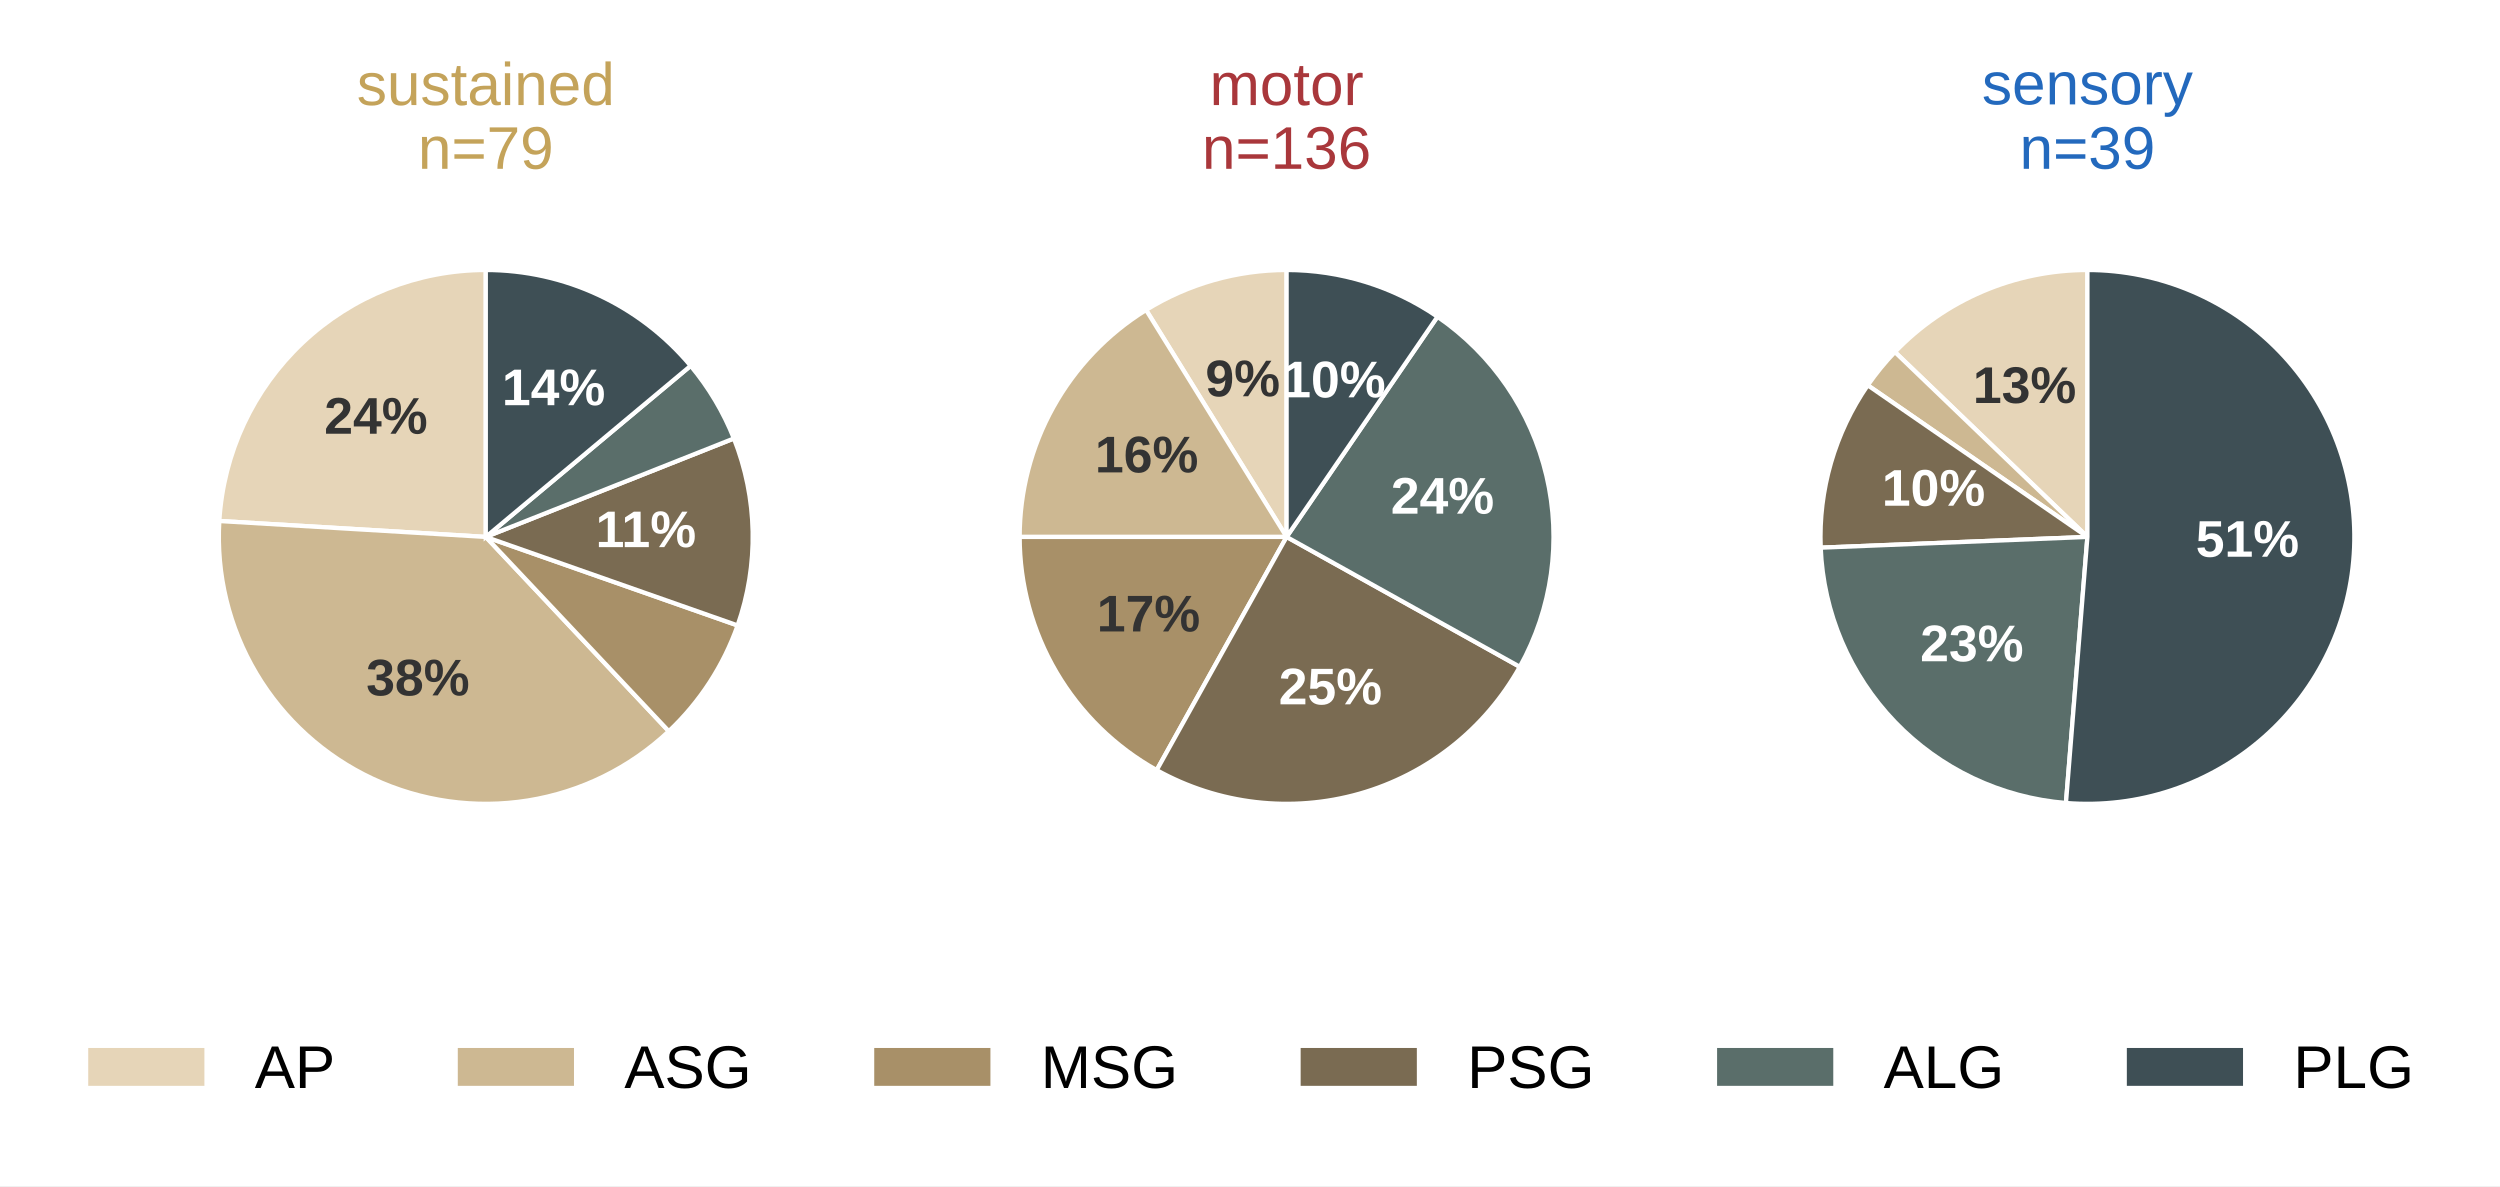
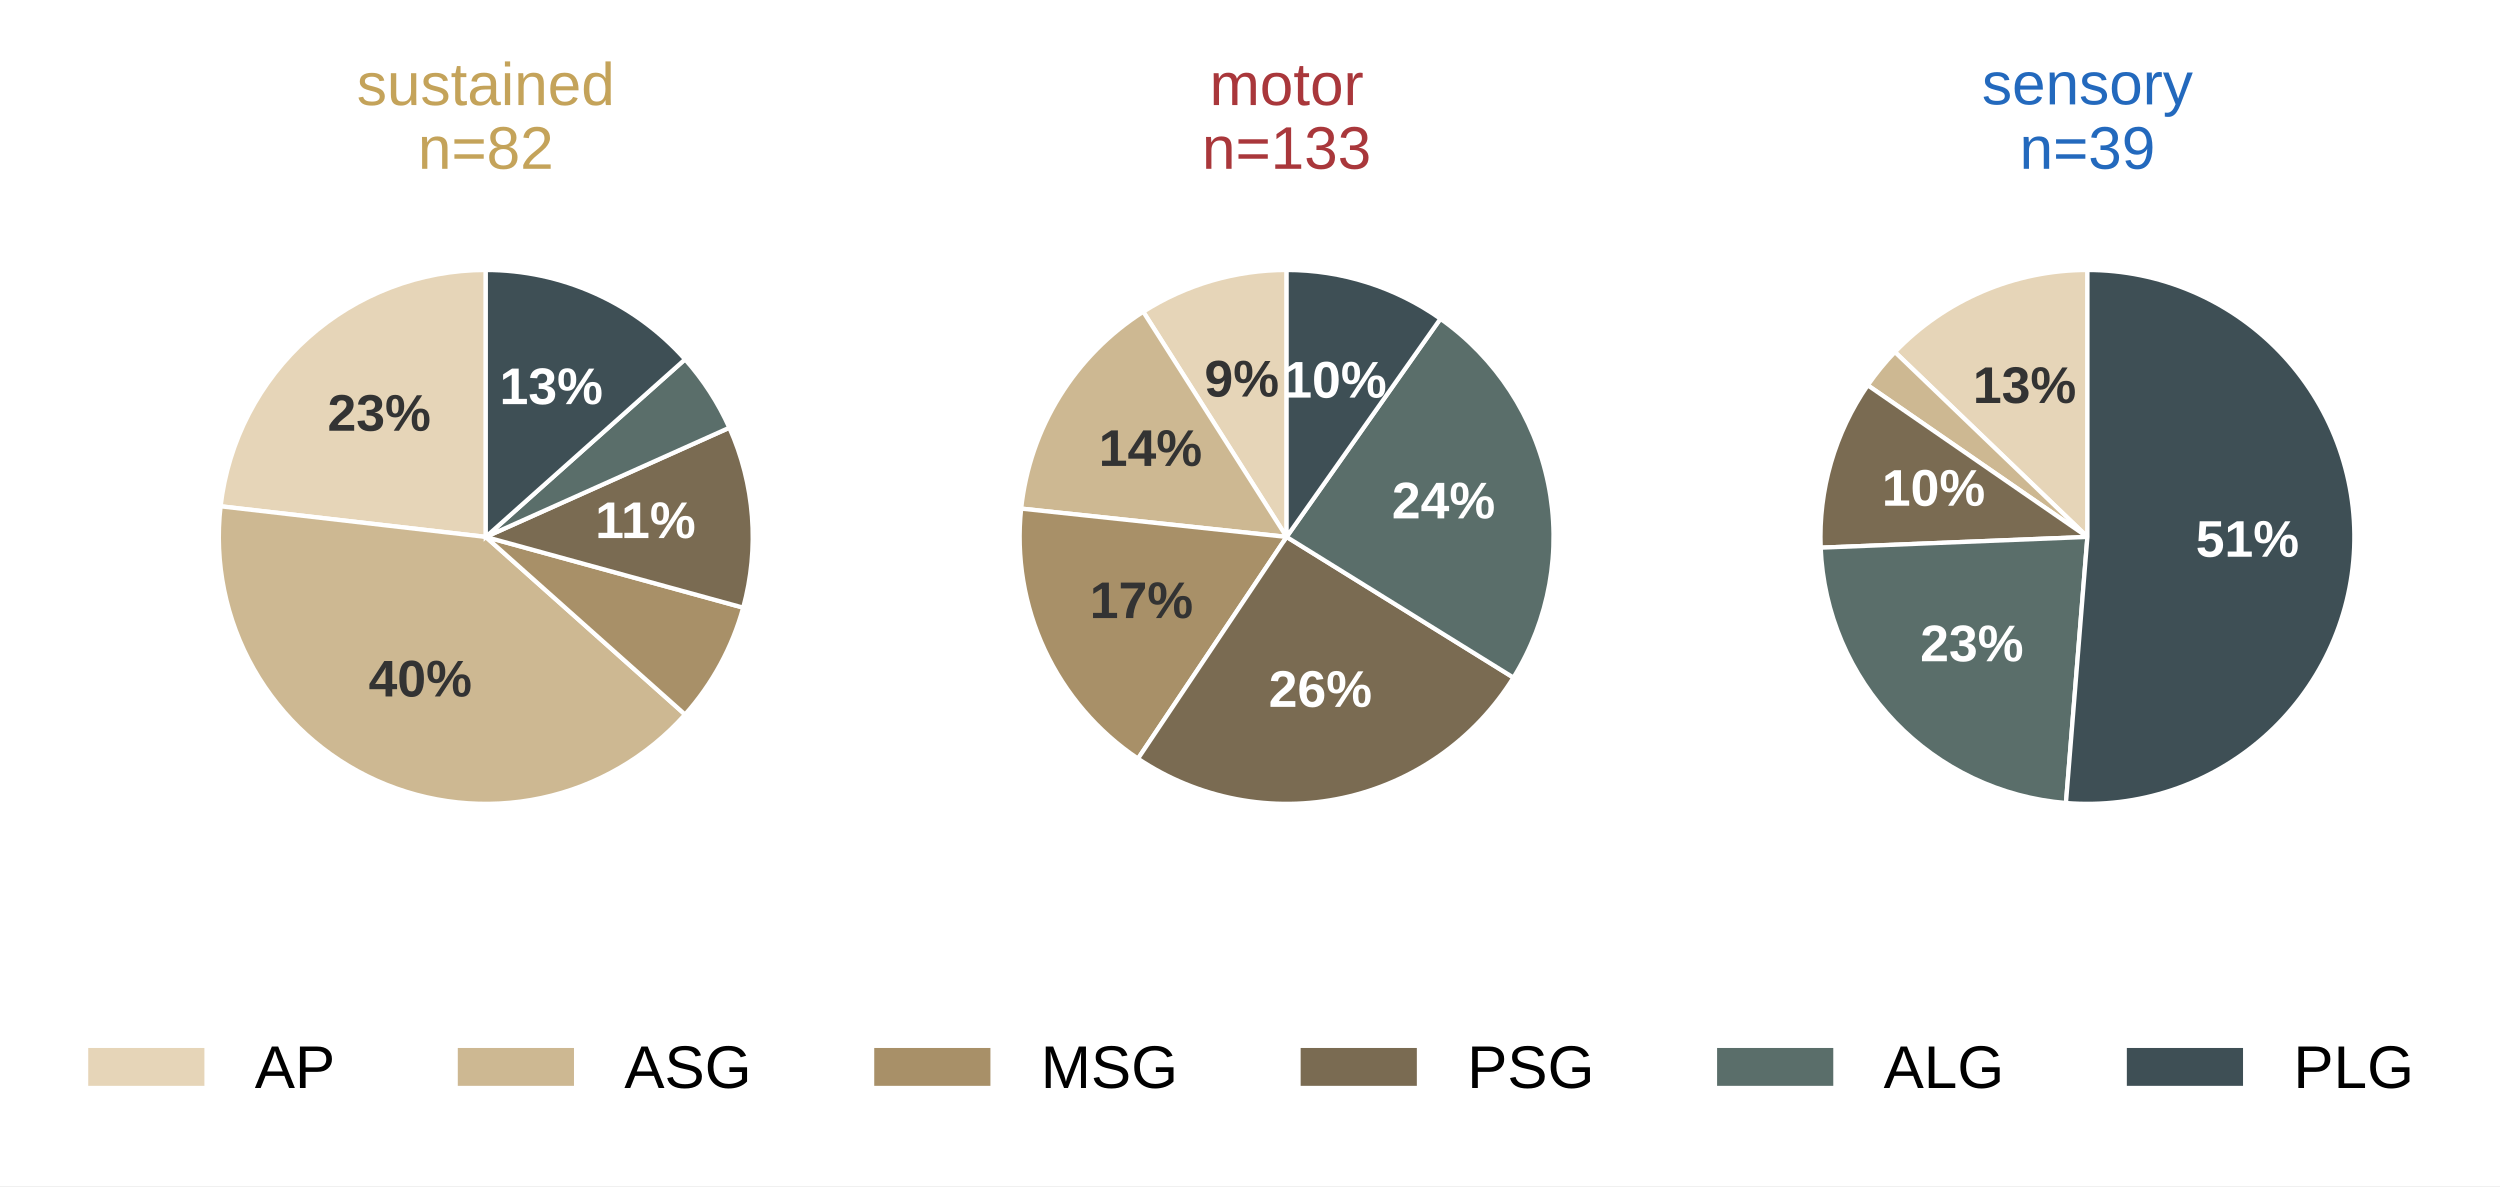
<svg xmlns="http://www.w3.org/2000/svg" width="290.462pt" height="137.799pt" viewBox="0 0 290.462 137.799" version="1.1">
  <defs>
    <style type="text/css">*{stroke-linejoin: round; stroke-linecap: butt}</style>
  </defs>
  <g id="figure_1">
    <g id="patch_1">
      <path d="M 0 137.799  L 290.462 137.799  L 290.462 0  L 0 0  z " style="fill: #ffffff" />
    </g>
    <g id="axes_1">
      <g id="patch_2">
-         <path d="M 56.44 31.368  C 48.537 31.368 40.926 34.388 35.173 39.808  C 29.421 45.227 25.952 52.645 25.481 60.533  L 56.44 62.382  z " style="fill: #e6d5b8; stroke: #ffffff; stroke-width: 0.5; stroke-linejoin: miter" />
+         <path d="M 56.44 31.368  C 48.833 31.368 41.485 34.167 35.805 39.228  C 30.126 44.29 26.503 51.268 25.63 58.825  L 56.44 62.382  z " style="fill: #e6d5b8; stroke: #ffffff; stroke-width: 0.5; stroke-linejoin: miter" />
      </g>
      <g id="patch_3">
-         <path d="M 25.481 60.533  C 25.111 66.734 26.612 72.906 29.789 78.244  C 32.966 83.582 37.675 87.845 43.302 90.476  C 48.929 93.108 55.219 93.989 61.353 93.005  C 67.486 92.021 73.185 89.217 77.707 84.957  L 56.44 62.382  z " style="fill: #cdb892; stroke: #ffffff; stroke-width: 0.5; stroke-linejoin: miter" />
+         <path d="M 25.63 58.825  C 24.875 65.371 26.224 71.99 29.482 77.718  C 32.741 83.445 37.741 87.988 43.753 90.683  C 49.766 93.378 56.484 94.089 62.927 92.711  C 69.371 91.332 75.21 87.936 79.594 83.017  L 56.44 62.382  z " style="fill: #cdb892; stroke: #ffffff; stroke-width: 0.5; stroke-linejoin: miter" />
      </g>
      <g id="patch_4">
-         <path d="M 77.707 84.957  C 79.504 83.263 81.093 81.361 82.44 79.291  C 83.786 77.221 84.881 74.997 85.7 72.667  L 56.44 62.382  z " style="fill: #a89068; stroke: #ffffff; stroke-width: 0.5; stroke-linejoin: miter" />
+         <path d="M 79.594 83.017  C 81.177 81.241 82.55 79.288 83.687 77.198  C 84.823 75.108 85.715 72.894 86.346 70.6  L 56.44 62.382  z " style="fill: #a89068; stroke: #ffffff; stroke-width: 0.5; stroke-linejoin: miter" />
      </g>
      <g id="patch_5">
-         <path d="M 85.7 72.667  C 86.93 69.167 87.522 65.475 87.448 61.766  C 87.375 58.056 86.636 54.39 85.267 50.942  L 56.44 62.382  z " style="fill: #7a6b52; stroke: #ffffff; stroke-width: 0.5; stroke-linejoin: miter" />
+         <path d="M 86.346 70.6  C 87.293 67.155 87.637 63.571 87.363 60.008  C 87.09 56.445 86.203 52.956 84.741 49.695  L 56.44 62.382  z " style="fill: #7a6b52; stroke: #ffffff; stroke-width: 0.5; stroke-linejoin: miter" />
      </g>
      <g id="patch_6">
-         <path d="M 85.267 50.942  C 84.661 49.413 83.933 47.934 83.091 46.52  C 82.25 45.107 81.297 43.762 80.243 42.499  L 56.44 62.382  z " style="fill: #5a6e6a; stroke: #ffffff; stroke-width: 0.5; stroke-linejoin: miter" />
+         <path d="M 84.741 49.695  C 84.092 48.249 83.334 46.854 82.473 45.524  C 81.611 44.193 80.649 42.931 79.594 41.748  L 56.44 62.382  z " style="fill: #5a6e6a; stroke: #ffffff; stroke-width: 0.5; stroke-linejoin: miter" />
      </g>
      <g id="patch_7">
-         <path d="M 80.243 42.499  C 77.332 39.015 73.691 36.211 69.578 34.288  C 65.466 32.365 60.98 31.368 56.44 31.368  L 56.44 62.382  z " style="fill: #3e4f55; stroke: #ffffff; stroke-width: 0.5; stroke-linejoin: miter" />
+         <path d="M 79.594 41.748  C 76.685 38.483 73.117 35.87 69.127 34.082  C 65.137 32.293 60.813 31.368 56.44 31.368  L 56.44 62.382  z " style="fill: #3e4f55; stroke: #ffffff; stroke-width: 0.5; stroke-linejoin: miter" />
      </g>
      <g id="matplotlib.axis_1" />
      <g id="matplotlib.axis_2" />
      <g id="text_1">
-         <text style="font-weight: 700; font-size: 6px; font-family: 'Arial', sans-serif; text-anchor: middle; fill: #333333" x="43.68" y="50.393" transform="rotate(-0 43.68011 50.39273)">24%</text>
+         <text style="font-weight: 700; font-size: 6px; font-family: 'Arial', sans-serif; text-anchor: middle; fill: #333333" x="44.059" y="50.045" transform="rotate(-0 44.05935 50.04522)">23%</text>
      </g>
      <g id="text_2">
-         <text style="font-weight: 700; font-size: 6px; font-family: 'Arial', sans-serif; text-anchor: middle; fill: #333333" x="48.557" y="80.794" transform="rotate(-0 48.55718 80.79398)">38%</text>
+         <text style="font-weight: 700; font-size: 6px; font-family: 'Arial', sans-serif; text-anchor: middle; fill: #333333" x="48.828" y="80.918" transform="rotate(-0 48.82794 80.91797)">40%</text>
      </g>
      <g id="text_3">
-         <text style="font-weight: 700; font-size: 6px; font-family: 'Arial', sans-serif; text-anchor: middle; fill: #ffffff" x="75.045" y="63.568" transform="rotate(-0 75.04508 63.56756)">11%</text>
+         <text style="font-weight: 700; font-size: 6px; font-family: 'Arial', sans-serif; text-anchor: middle; fill: #ffffff" x="74.994" y="62.513" transform="rotate(-0 74.99416 62.51307)">11%</text>
      </g>
      <g id="text_4">
-         <text style="font-weight: 700; font-size: 6px; font-family: 'Arial', sans-serif; text-anchor: middle; fill: #ffffff" x="64.323" y="47.081" transform="rotate(-0 64.32311 47.08111)">14%</text>
+         <text style="font-weight: 700; font-size: 6px; font-family: 'Arial', sans-serif; text-anchor: middle; fill: #ffffff" x="64.052" y="46.957" transform="rotate(-0 64.05234 46.95711)">13%</text>
      </g>
      <g id="text_5">
        <text style="font-size: 7px; font-family: 'Arial', sans-serif; fill: #c4a35a" transform="translate(41.4585 12.21047)">sustained</text>
-         <text style="font-size: 7px; font-family: 'Arial', sans-serif; fill: #c4a35a" transform="translate(48.55694 19.61428)">n=79</text>
+         <text style="font-size: 7px; font-family: 'Arial', sans-serif; fill: #c4a35a" transform="translate(48.55694 19.61428)">n=82</text>
      </g>
    </g>
    <g id="axes_2">
      <g id="patch_8">
-         <path d="M 149.483 31.368  C 146.613 31.368 143.756 31.766 140.996 32.552  C 138.235 33.337 135.597 34.502 133.156 36.013  L 149.483 62.382  z " style="fill: #e6d5b8; stroke: #ffffff; stroke-width: 0.5; stroke-linejoin: miter" />
+         <path d="M 149.483 31.368  C 146.548 31.368 143.628 31.785 140.809 32.605  C 137.991 33.426 135.304 34.643 132.828 36.22  L 149.483 62.382  z " style="fill: #e6d5b8; stroke: #ffffff; stroke-width: 0.5; stroke-linejoin: miter" />
      </g>
      <g id="patch_9">
-         <path d="M 133.156 36.013  C 128.665 38.794 124.959 42.676 122.388 47.291  C 119.818 51.905 118.469 57.1 118.469 62.382  L 149.483 62.382  z " style="fill: #cdb892; stroke: #ffffff; stroke-width: 0.5; stroke-linejoin: miter" />
+         <path d="M 132.828 36.22  C 128.898 38.722 125.581 42.077 123.126 46.037  C 120.67 49.997 119.138 54.459 118.644 59.092  L 149.483 62.382  z " style="fill: #cdb892; stroke: #ffffff; stroke-width: 0.5; stroke-linejoin: miter" />
      </g>
      <g id="patch_10">
-         <path d="M 118.469 62.382  C 118.469 67.907 119.945 73.333 122.744 78.096  C 125.543 82.859 129.565 86.789 134.391 89.477  L 149.483 62.382  z " style="fill: #a89068; stroke: #ffffff; stroke-width: 0.5; stroke-linejoin: miter" />
+         <path d="M 118.644 59.092  C 118.044 64.711 118.992 70.388 121.383 75.508  C 123.775 80.628 127.521 84.998 132.215 88.144  L 149.483 62.382  z " style="fill: #a89068; stroke: #ffffff; stroke-width: 0.5; stroke-linejoin: miter" />
      </g>
      <g id="patch_11">
-         <path d="M 134.391 89.477  C 141.575 93.478 150.062 94.463 157.971 92.213  C 165.879 89.962 172.577 84.657 176.578 77.474  L 149.483 62.382  z " style="fill: #7a6b52; stroke: #ffffff; stroke-width: 0.5; stroke-linejoin: miter" />
+         <path d="M 132.215 88.144  C 135.674 90.463 139.566 92.062 143.657 92.844  C 147.748 93.627 151.956 93.577 156.027 92.698  C 160.098 91.82 163.951 90.129 167.356 87.729  C 170.76 85.329 173.646 82.267 175.841 78.727  L 149.483 62.382  z " style="fill: #7a6b52; stroke: #ffffff; stroke-width: 0.5; stroke-linejoin: miter" />
      </g>
      <g id="patch_12">
-         <path d="M 176.578 77.474  C 180.338 70.723 181.443 62.804 179.674 55.281  C 177.904 47.759 173.386 41.163 167.011 36.795  L 149.483 62.382  z " style="fill: #5a6e6a; stroke: #ffffff; stroke-width: 0.5; stroke-linejoin: miter" />
+         <path d="M 175.841 78.727  C 180.007 72.009 181.451 63.944 179.875 56.197  C 178.298 48.45 173.817 41.591 167.356 37.035  L 149.483 62.382  z " style="fill: #5a6e6a; stroke: #ffffff; stroke-width: 0.5; stroke-linejoin: miter" />
      </g>
      <g id="patch_13">
-         <path d="M 167.011 36.795  C 164.445 35.038 161.629 33.676 158.657 32.756  C 155.686 31.836 152.594 31.368 149.483 31.368  L 149.483 62.382  z " style="fill: #3e4f55; stroke: #ffffff; stroke-width: 0.5; stroke-linejoin: miter" />
+         <path d="M 167.356 37.035  C 164.756 35.202 161.89 33.78 158.858 32.819  C 155.826 31.857 152.664 31.368 149.483 31.368  L 149.483 62.382  z " style="fill: #3e4f55; stroke: #ffffff; stroke-width: 0.5; stroke-linejoin: miter" />
      </g>
      <g id="matplotlib.axis_3" />
      <g id="matplotlib.axis_4" />
      <g id="text_6">
-         <text style="font-weight: 700; font-size: 6px; font-family: 'Arial', sans-serif; text-anchor: middle; fill: #333333" x="144.391" y="46.039" transform="rotate(-0 144.3907 46.0393)">9%</text>
+         <text style="font-weight: 700; font-size: 6px; font-family: 'Arial', sans-serif; text-anchor: middle; fill: #333333" x="144.279" y="46.071" transform="rotate(-0 144.2789 46.07149)">9%</text>
      </g>
      <g id="text_7">
-         <text style="font-weight: 700; font-size: 6px; font-family: 'Arial', sans-serif; text-anchor: middle; fill: #333333" x="133.226" y="54.883" transform="rotate(-0 133.2263 54.88251)">16%</text>
+         <text style="font-weight: 700; font-size: 6px; font-family: 'Arial', sans-serif; text-anchor: middle; fill: #333333" x="133.669" y="54.13" transform="rotate(-0 133.6687 54.13038)">14%</text>
      </g>
      <g id="text_8">
-         <text style="font-weight: 700; font-size: 6px; font-family: 'Arial', sans-serif; text-anchor: middle; fill: #333333" x="133.44" y="73.366" transform="rotate(-0 133.4398 73.36566)">17%</text>
+         <text style="font-weight: 700; font-size: 6px; font-family: 'Arial', sans-serif; text-anchor: middle; fill: #333333" x="132.623" y="71.813" transform="rotate(-0 132.6233 71.81295)">17%</text>
      </g>
      <g id="text_9">
-         <text style="font-weight: 700; font-size: 6px; font-family: 'Arial', sans-serif; text-anchor: middle; fill: #ffffff" x="154.576" y="81.836" transform="rotate(-0 154.5757 81.83579)">25%</text>
+         <text style="font-weight: 700; font-size: 6px; font-family: 'Arial', sans-serif; text-anchor: middle; fill: #ffffff" x="153.409" y="82.127" transform="rotate(-0 153.4095 82.12724)">26%</text>
      </g>
      <g id="text_10">
-         <text style="font-weight: 700; font-size: 6px; font-family: 'Arial', sans-serif; text-anchor: middle; fill: #ffffff" x="167.598" y="59.677" transform="rotate(-0 167.5976 59.67709)">24%</text>
+         <text style="font-weight: 700; font-size: 6px; font-family: 'Arial', sans-serif; text-anchor: middle; fill: #ffffff" x="167.718" y="60.226" transform="rotate(-0 167.718 60.22638)">24%</text>
      </g>
      <g id="text_11">
-         <text style="font-weight: 700; font-size: 6px; font-family: 'Arial', sans-serif; text-anchor: middle; fill: #ffffff" x="154.988" y="46.162" transform="rotate(-0 154.9878 46.1617)">10%</text>
+         <text style="font-weight: 700; font-size: 6px; font-family: 'Arial', sans-serif; text-anchor: middle; fill: #ffffff" x="155.108" y="46.199" transform="rotate(-0 155.108 46.19939)">10%</text>
      </g>
      <g id="text_12">
        <text style="font-size: 7px; font-family: 'Arial', sans-serif; fill: #a9373b" transform="translate(140.5374 12.21047)">motor</text>
-         <text style="font-size: 7px; font-family: 'Arial', sans-serif; fill: #a9373b" transform="translate(139.6537 19.61428)">n=136</text>
+         <text style="font-size: 7px; font-family: 'Arial', sans-serif; fill: #a9373b" transform="translate(139.6537 19.61428)">n=133</text>
      </g>
    </g>
    <g id="axes_3">
      <g id="patch_14">
        <path d="M 242.526 31.368  C 238.348 31.368 234.213 32.212 230.37 33.85  C 226.526 35.487 223.053 37.885 220.159 40.898  L 242.526 62.382  z " style="fill: #e6d5b8; stroke: #ffffff; stroke-width: 0.5; stroke-linejoin: miter" />
      </g>
      <g id="patch_15">
        <path d="M 220.159 40.898  C 219.582 41.499 219.029 42.122 218.502 42.767  C 217.976 43.413 217.475 44.079 217.002 44.764  L 242.526 62.382  z " style="fill: #cdb892; stroke: #ffffff; stroke-width: 0.5; stroke-linejoin: miter" />
      </g>
      <g id="patch_16">
        <path d="M 217.002 44.764  C 215.106 47.511 213.665 50.547 212.736 53.753  C 211.808 56.96 211.403 60.295 211.537 63.631  L 242.526 62.382  z " style="fill: #7a6b52; stroke: #ffffff; stroke-width: 0.5; stroke-linejoin: miter" />
      </g>
      <g id="patch_17">
        <path d="M 211.537 63.631  C 211.842 71.201 214.911 78.403 220.159 83.867  C 225.407 89.33 232.479 92.686 240.031 93.296  L 242.526 62.382  z " style="fill: #5a6e6a; stroke: #ffffff; stroke-width: 0.5; stroke-linejoin: miter" />
      </g>
      <g id="patch_18">
        <path d="M 240.031 93.296  C 244.195 93.632 248.385 93.123 252.348 91.8  C 256.31 90.477 259.965 88.367 263.093 85.597  C 266.22 82.826 268.755 79.452 270.546 75.678  C 272.337 71.903 273.347 67.806 273.515 63.631  C 273.684 59.457 273.007 55.291 271.525 51.384  C 270.044 47.478 267.788 43.911 264.894 40.898  C 262 37.885 258.526 35.487 254.683 33.85  C 250.839 32.212 246.704 31.368 242.526 31.368  L 242.526 62.382  z " style="fill: #3e4f55; stroke: #ffffff; stroke-width: 0.5; stroke-linejoin: miter" />
      </g>
      <g id="matplotlib.axis_5" />
      <g id="matplotlib.axis_6" />
      <g id="text_13">
        <text style="font-weight: 700; font-size: 6px; font-family: 'Arial', sans-serif; text-anchor: middle; fill: #333333" x="235.232" y="46.818" transform="rotate(-0 235.2323 46.818)">13%</text>
      </g>
      <g id="text_14">
        <text style="font-weight: 700; font-size: 6px; font-family: 'Arial', sans-serif; text-anchor: middle; fill: #ffffff" x="224.652" y="58.76" transform="rotate(-0 224.6524 58.7603)">10%</text>
      </g>
      <g id="text_15">
        <text style="font-weight: 700; font-size: 6px; font-family: 'Arial', sans-serif; text-anchor: middle; fill: #ffffff" x="229.106" y="76.828" transform="rotate(-0 229.1057 76.82818)">23%</text>
      </g>
      <g id="text_16">
        <text style="font-weight: 700; font-size: 6px; font-family: 'Arial', sans-serif; text-anchor: middle; fill: #ffffff" x="261.12" y="64.687" transform="rotate(-0 261.1198 64.68683)">51%</text>
      </g>
      <g id="text_17">
        <text style="font-size: 7px; font-family: 'Arial', sans-serif; fill: #2369bd" transform="translate(230.2719 12.12844)">sensory</text>
        <text style="font-size: 7px; font-family: 'Arial', sans-serif; fill: #2369bd" transform="translate(234.6431 19.61428)">n=39</text>
      </g>
    </g>
    <g id="legend_1">
      <g id="patch_19">
        <path d="M 10 126.408  L 24 126.408  L 24 121.508  L 10 121.508  z " style="fill: #e6d5b8; stroke: #ffffff; stroke-width: 0.5; stroke-linejoin: miter" />
      </g>
      <g id="text_18">
        <text style="font-size: 7px; font-family: 'Arial', sans-serif; text-anchor: start" x="29.6" y="126.408" transform="rotate(-0 29.6 126.4075)">AP</text>
      </g>
      <g id="patch_20">
        <path d="M 52.938 126.408  L 66.938 126.408  L 66.938 121.508  L 52.938 121.508  z " style="fill: #cdb892; stroke: #ffffff; stroke-width: 0.5; stroke-linejoin: miter" />
      </g>
      <g id="text_19">
        <text style="font-size: 7px; font-family: 'Arial', sans-serif; text-anchor: start" x="72.538" y="126.408" transform="rotate(-0 72.53844 126.4075)">ASG</text>
      </g>
      <g id="patch_21">
        <path d="M 101.322 126.408  L 115.322 126.408  L 115.322 121.508  L 101.322 121.508  z " style="fill: #a89068; stroke: #ffffff; stroke-width: 0.5; stroke-linejoin: miter" />
      </g>
      <g id="text_20">
        <text style="font-size: 7px; font-family: 'Arial', sans-serif; text-anchor: start" x="120.922" y="126.408" transform="rotate(-0 120.9216 126.4075)">MSG</text>
      </g>
      <g id="patch_22">
        <path d="M 150.866 126.408  L 164.866 126.408  L 164.866 121.508  L 150.866 121.508  z " style="fill: #7a6b52; stroke: #ffffff; stroke-width: 0.5; stroke-linejoin: miter" />
      </g>
      <g id="text_21">
        <text style="font-size: 7px; font-family: 'Arial', sans-serif; text-anchor: start" x="170.466" y="126.408" transform="rotate(-0 170.4663 126.4075)">PSG</text>
      </g>
      <g id="patch_23">
        <path d="M 199.249 126.408  L 213.249 126.408  L 213.249 121.508  L 199.249 121.508  z " style="fill: #5a6e6a; stroke: #ffffff; stroke-width: 0.5; stroke-linejoin: miter" />
      </g>
      <g id="text_22">
        <text style="font-size: 7px; font-family: 'Arial', sans-serif; text-anchor: start" x="218.849" y="126.408" transform="rotate(-0 218.8494 126.4075)">ALG</text>
      </g>
      <g id="patch_24">
        <path d="M 246.856 126.408  L 260.856 126.408  L 260.856 121.508  L 246.856 121.508  z " style="fill: #3e4f55; stroke: #ffffff; stroke-width: 0.5; stroke-linejoin: miter" />
      </g>
      <g id="text_23">
        <text style="font-size: 7px; font-family: 'Arial', sans-serif; text-anchor: start" x="266.456" y="126.408" transform="rotate(-0 266.4559 126.4075)">PLG</text>
      </g>
    </g>
  </g>
</svg>
